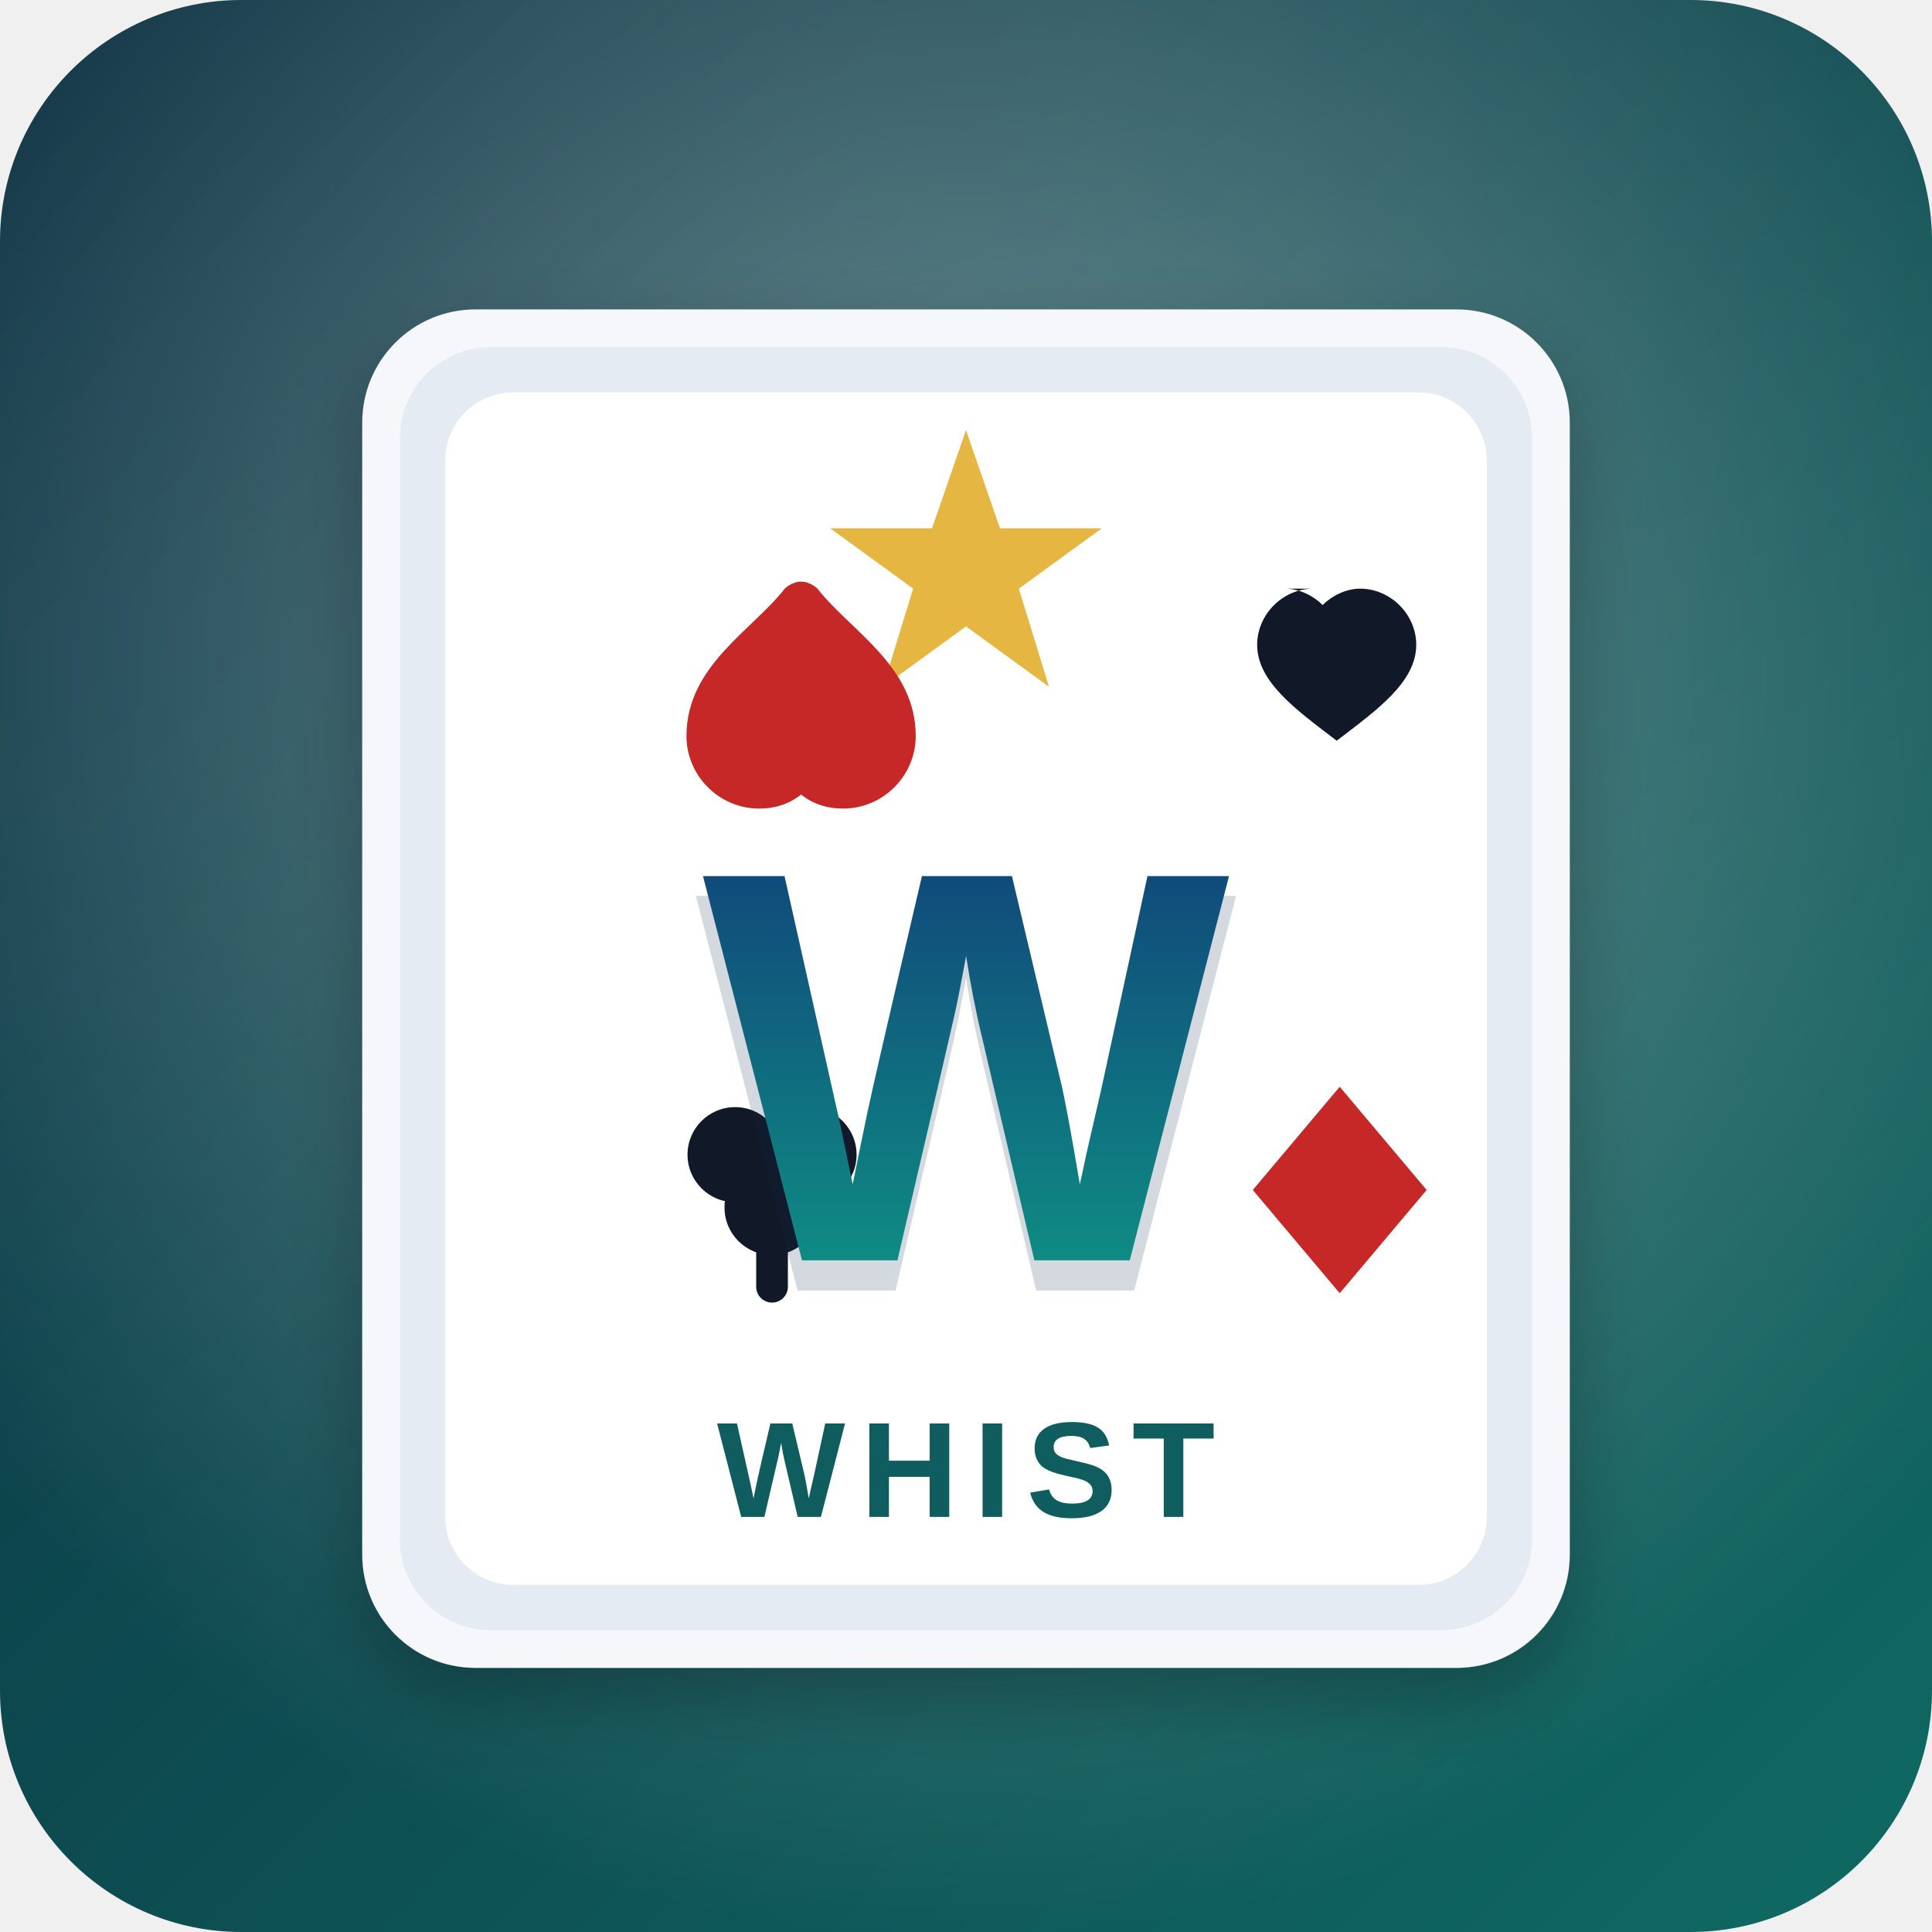
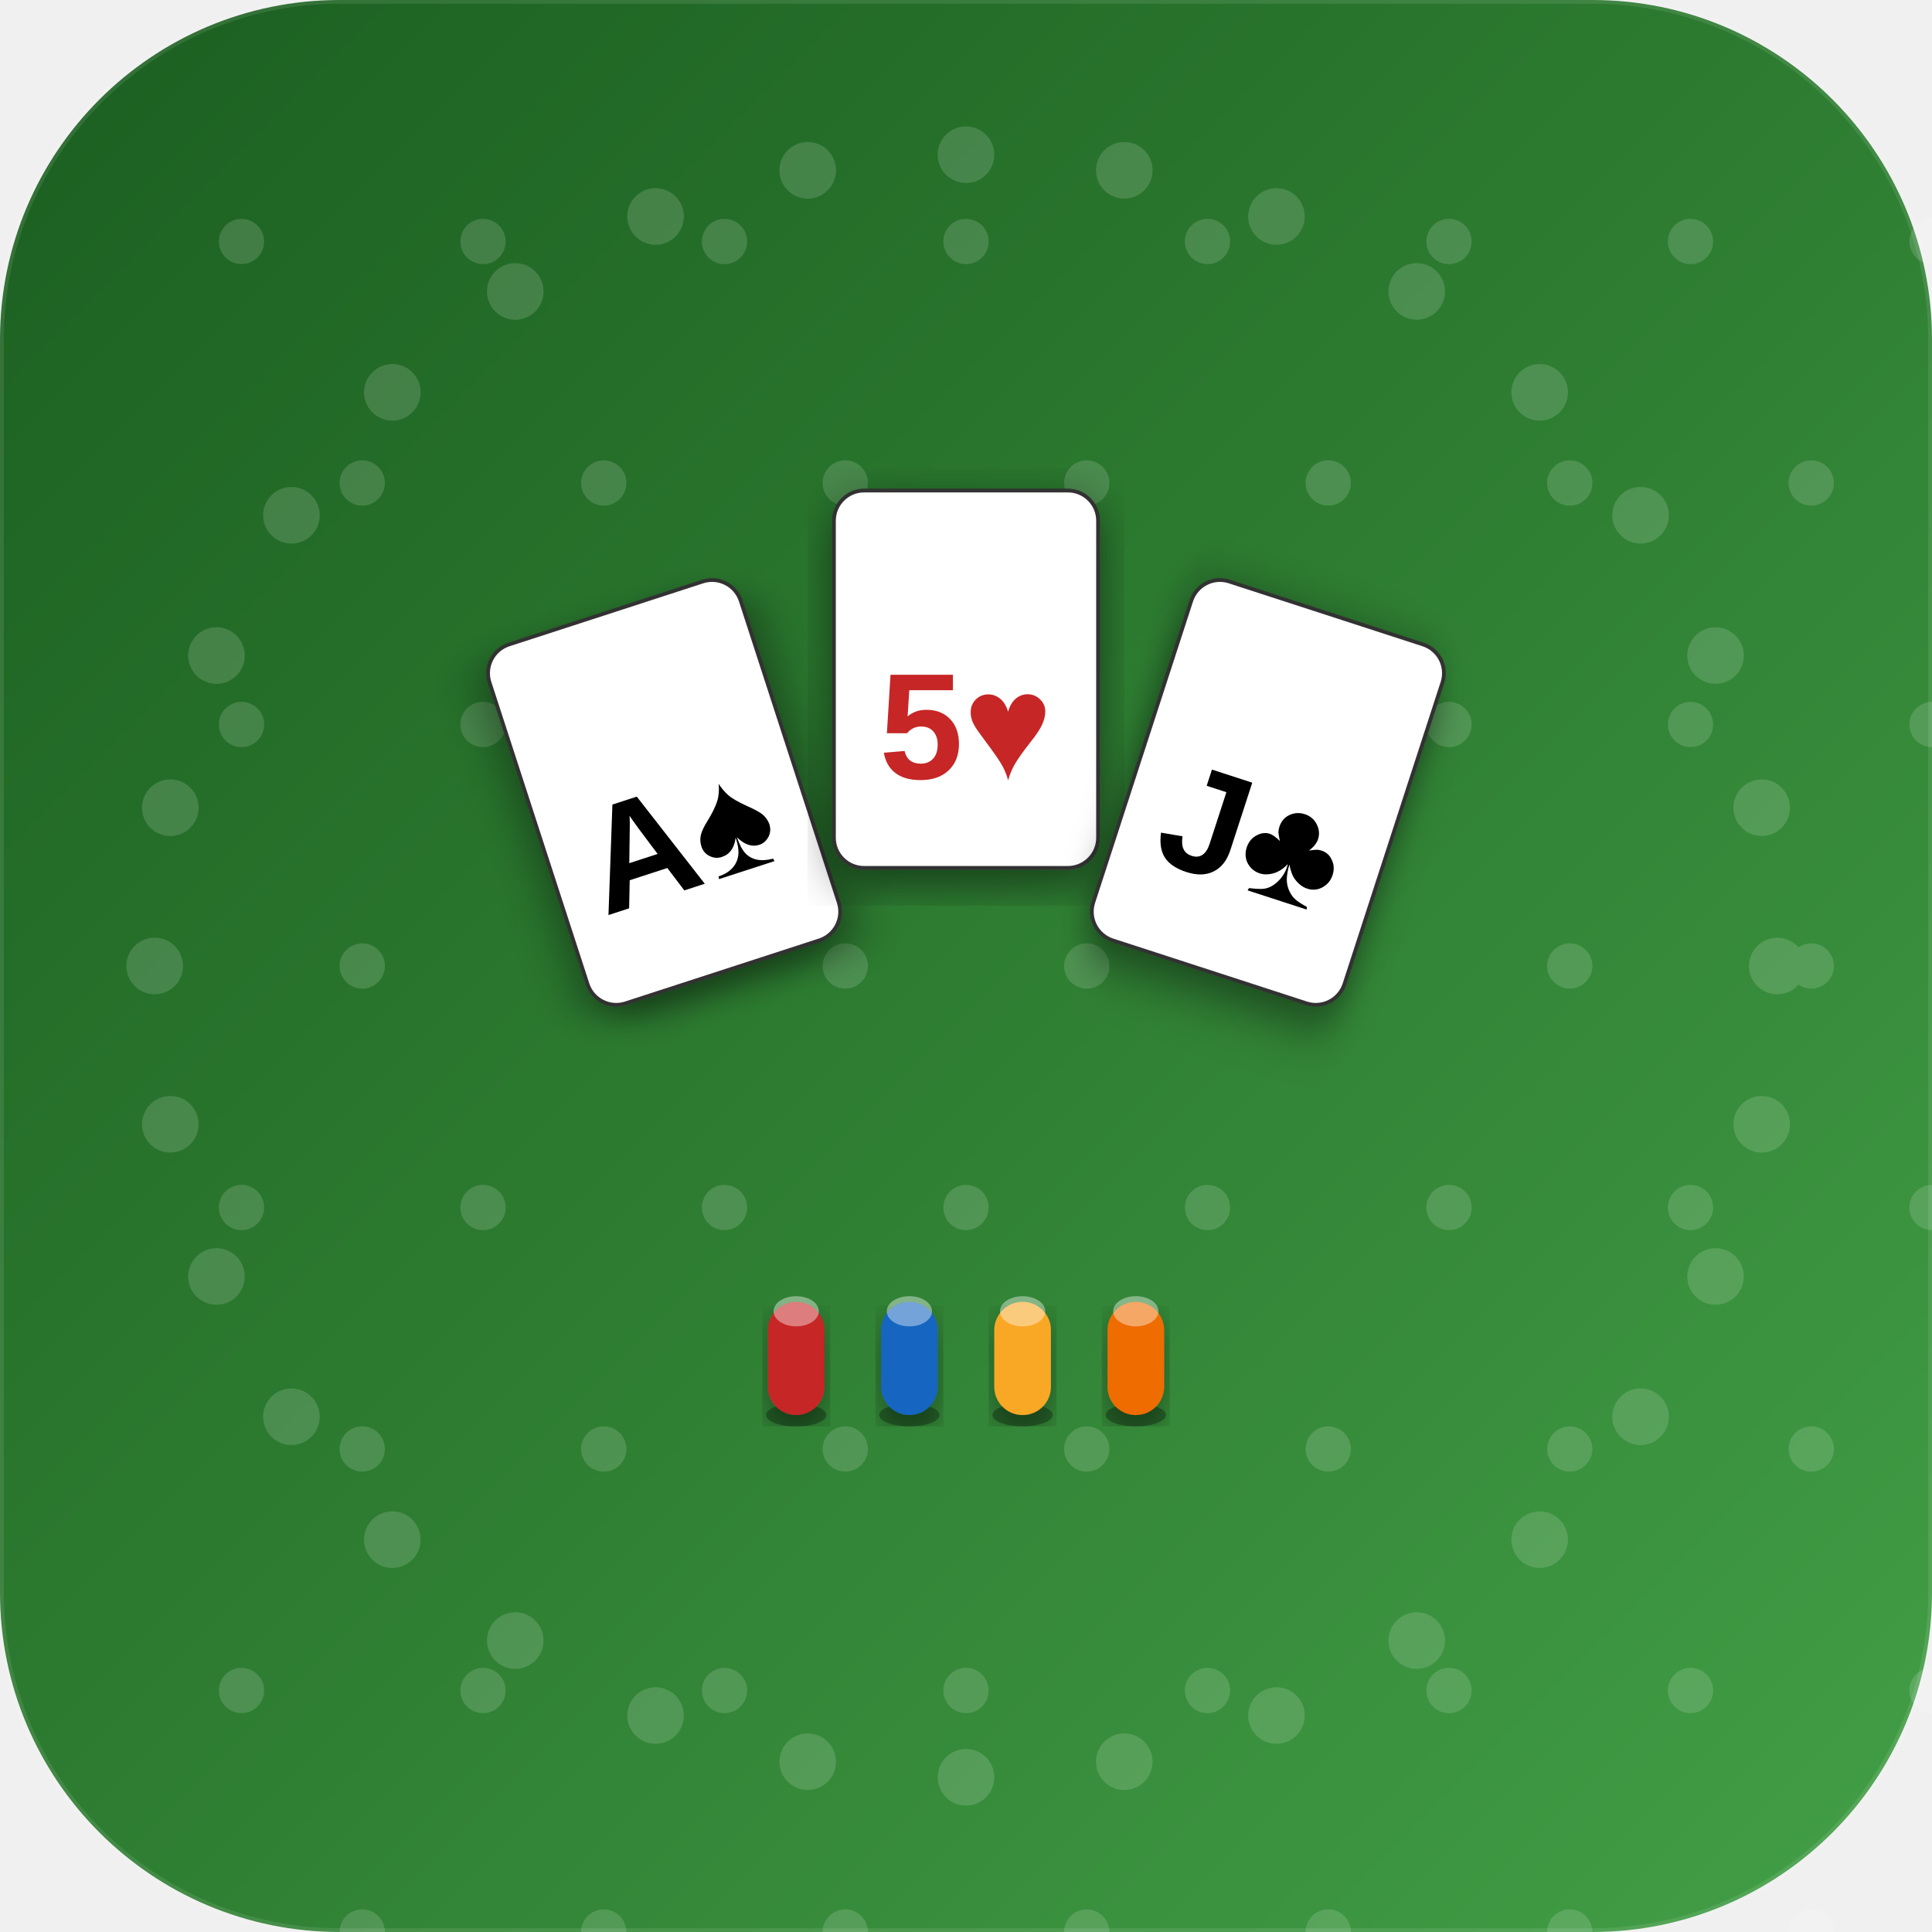
- <svg xmlns="http://www.w3.org/2000/svg" viewBox="0 0 512 512">
+ <svg xmlns="http://www.w3.org/2000/svg" width="1024" height="1024">
  <defs>
-     <linearGradient id="bg" x1="0" x2="1" y1="0" y2="1">
-       <stop offset="0%" stop-color="#0b2d3f" />
-       <stop offset="100%" stop-color="#0f6a63" />
+     <linearGradient id="bgGradient" x1="0%" y1="0%" x2="100%" y2="100%">
+       <stop offset="0%" style="stop-color:#1B5E20;stop-opacity:1" />
+       <stop offset="50%" style="stop-color:#2E7D32;stop-opacity:1" />
+       <stop offset="100%" style="stop-color:#43A047;stop-opacity:1" />
    </linearGradient>
-     <radialGradient id="glow" cx="0.5" cy="0.35" r="0.65">
-       <stop offset="0%" stop-color="#ffffff" stop-opacity="0.4" />
-       <stop offset="100%" stop-color="#ffffff" stop-opacity="0" />
-     </radialGradient>
-     <linearGradient id="wGradient" x1="0" x2="0" y1="0" y2="1">
-       <stop offset="0%" stop-color="#104b7b" />
-       <stop offset="100%" stop-color="#0f8b83" />
-     </linearGradient>
-     <filter id="shadow" x="-12%" y="-12%" width="124%" height="124%">
-       <feDropShadow dx="0" dy="8" stdDeviation="10" flood-color="#000000" flood-opacity="0.28" />
+     <filter id="shadow">
+       <feDropShadow dx="0" dy="8" stdDeviation="12" flood-opacity="0.5" />
    </filter>
  </defs>
-   <rect width="512" height="512" rx="64" fill="url(#bg)" />
-   <rect width="512" height="512" rx="64" fill="url(#glow)" />
-   <g transform="translate(96 82)" filter="url(#shadow)">
-     <rect x="0" y="0" width="320" height="360" rx="30" fill="#f6f7fb" />
-     <rect x="10" y="10" width="300" height="340" rx="24" fill="#e5ebf2" />
-     <rect x="22" y="22" width="276" height="316" rx="18" fill="#ffffff" />
+   <rect width="1024" height="1024" rx="180" fill="url(#bgGradient)" />
+   <g opacity="0.15">
+     <circle cx="128" cy="128" r="12" fill="white" />
+     <circle cx="256" cy="128" r="12" fill="white" />
+     <circle cx="384" cy="128" r="12" fill="white" />
+     <circle cx="512" cy="128" r="12" fill="white" />
+     <circle cx="640" cy="128" r="12" fill="white" />
+     <circle cx="768" cy="128" r="12" fill="white" />
+     <circle cx="896" cy="128" r="12" fill="white" />
+     <circle cx="1024" cy="128" r="12" fill="white" />
+     <circle cx="192" cy="256" r="12" fill="white" />
+     <circle cx="320" cy="256" r="12" fill="white" />
+     <circle cx="448" cy="256" r="12" fill="white" />
+     <circle cx="576" cy="256" r="12" fill="white" />
+     <circle cx="704" cy="256" r="12" fill="white" />
+     <circle cx="832" cy="256" r="12" fill="white" />
+     <circle cx="960" cy="256" r="12" fill="white" />
+     <circle cx="1088" cy="256" r="12" fill="white" />
+     <circle cx="128" cy="384" r="12" fill="white" />
+     <circle cx="256" cy="384" r="12" fill="white" />
+     <circle cx="384" cy="384" r="12" fill="white" />
+     <circle cx="512" cy="384" r="12" fill="white" />
+     <circle cx="640" cy="384" r="12" fill="white" />
+     <circle cx="768" cy="384" r="12" fill="white" />
+     <circle cx="896" cy="384" r="12" fill="white" />
+     <circle cx="1024" cy="384" r="12" fill="white" />
+     <circle cx="192" cy="512" r="12" fill="white" />
+     <circle cx="320" cy="512" r="12" fill="white" />
+     <circle cx="448" cy="512" r="12" fill="white" />
+     <circle cx="576" cy="512" r="12" fill="white" />
+     <circle cx="704" cy="512" r="12" fill="white" />
+     <circle cx="832" cy="512" r="12" fill="white" />
+     <circle cx="960" cy="512" r="12" fill="white" />
+     <circle cx="1088" cy="512" r="12" fill="white" />
+     <circle cx="128" cy="640" r="12" fill="white" />
+     <circle cx="256" cy="640" r="12" fill="white" />
+     <circle cx="384" cy="640" r="12" fill="white" />
+     <circle cx="512" cy="640" r="12" fill="white" />
+     <circle cx="640" cy="640" r="12" fill="white" />
+     <circle cx="768" cy="640" r="12" fill="white" />
+     <circle cx="896" cy="640" r="12" fill="white" />
+     <circle cx="1024" cy="640" r="12" fill="white" />
+     <circle cx="192" cy="768" r="12" fill="white" />
+     <circle cx="320" cy="768" r="12" fill="white" />
+     <circle cx="448" cy="768" r="12" fill="white" />
+     <circle cx="576" cy="768" r="12" fill="white" />
+     <circle cx="704" cy="768" r="12" fill="white" />
+     <circle cx="832" cy="768" r="12" fill="white" />
+     <circle cx="960" cy="768" r="12" fill="white" />
+     <circle cx="1088" cy="768" r="12" fill="white" />
+     <circle cx="128" cy="896" r="12" fill="white" />
+     <circle cx="256" cy="896" r="12" fill="white" />
+     <circle cx="384" cy="896" r="12" fill="white" />
+     <circle cx="512" cy="896" r="12" fill="white" />
+     <circle cx="640" cy="896" r="12" fill="white" />
+     <circle cx="768" cy="896" r="12" fill="white" />
+     <circle cx="896" cy="896" r="12" fill="white" />
+     <circle cx="1024" cy="896" r="12" fill="white" />
+     <circle cx="192" cy="1024" r="12" fill="white" />
+     <circle cx="320" cy="1024" r="12" fill="white" />
+     <circle cx="448" cy="1024" r="12" fill="white" />
+     <circle cx="576" cy="1024" r="12" fill="white" />
+     <circle cx="704" cy="1024" r="12" fill="white" />
+     <circle cx="832" cy="1024" r="12" fill="white" />
+     <circle cx="960" cy="1024" r="12" fill="white" />
+     <circle cx="1088" cy="1024" r="12" fill="white" />
+     <circle cx="942.0" cy="512.0" r="15" fill="white" />
+     <circle cx="933.738" cy="595.889" r="15" fill="white" />
+     <circle cx="909.268" cy="676.554" r="15" fill="white" />
+     <circle cx="869.532" cy="750.895" r="15" fill="white" />
+     <circle cx="816.056" cy="816.056" r="15" fill="white" />
+     <circle cx="750.895" cy="869.532" r="15" fill="white" />
+     <circle cx="676.554" cy="909.268" r="15" fill="white" />
+     <circle cx="595.889" cy="933.738" r="15" fill="white" />
+     <circle cx="512.0" cy="942.0" r="15" fill="white" />
+     <circle cx="428.111" cy="933.738" r="15" fill="white" />
+     <circle cx="347.446" cy="909.268" r="15" fill="white" />
+     <circle cx="273.105" cy="869.532" r="15" fill="white" />
+     <circle cx="207.944" cy="816.056" r="15" fill="white" />
+     <circle cx="154.468" cy="750.895" r="15" fill="white" />
+     <circle cx="114.732" cy="676.554" r="15" fill="white" />
+     <circle cx="90.262" cy="595.889" r="15" fill="white" />
+     <circle cx="82.0" cy="512.0" r="15" fill="white" />
+     <circle cx="90.262" cy="428.111" r="15" fill="white" />
+     <circle cx="114.732" cy="347.446" r="15" fill="white" />
+     <circle cx="154.468" cy="273.105" r="15" fill="white" />
+     <circle cx="207.944" cy="207.944" r="15" fill="white" />
+     <circle cx="273.105" cy="154.468" r="15" fill="white" />
+     <circle cx="347.446" cy="114.732" r="15" fill="white" />
+     <circle cx="428.111" cy="90.262" r="15" fill="white" />
+     <circle cx="512" cy="82.0" r="15" fill="white" />
+     <circle cx="595.889" cy="90.262" r="15" fill="white" />
+     <circle cx="676.554" cy="114.732" r="15" fill="white" />
+     <circle cx="750.895" cy="154.468" r="15" fill="white" />
+     <circle cx="816.056" cy="207.944" r="15" fill="white" />
+     <circle cx="869.532" cy="273.105" r="15" fill="white" />
+     <circle cx="909.268" cy="347.446" r="15" fill="white" />
+     <circle cx="933.738" cy="428.111" r="15" fill="white" />
  </g>
-   <g transform="translate(96 82)">
-     <g transform="translate(160 66)">
-       <polygon points="0,-34 9,-8 36,-8 14,8 22,34 0,18 -22,34 -14,8 -36,-8 -9,-8" fill="#e5b642" />
+   <g transform="translate(512, 380)">
+     <g transform="translate(-160, 40) rotate(-18)">
+       <g filter="url(#shadow)">
+         <rect x="-70" y="-100" width="140" height="200" rx="16" fill="white" stroke="#333" stroke-width="2" />
+         <text x="0" y="30" font-family="Arial, sans-serif" font-size="80" font-weight="bold" fill="#000000" text-anchor="middle" dominant-baseline="middle">A♠</text>
+       </g>
    </g>
-     <g fill="#c62828" transform="translate(76 74) scale(0.62)">
-       <path d="M58 0c-14 18-42 33-42 63 0 17 14 31 31 31 7 0 13-2 18-6 5 4 11 6 18 6 17 0 31-14 31-31 0-30-28-45-42-63 0 0-3-3-7-3s-7 3-7 3z" />
+     <g transform="translate(0, -20)">
+       <g filter="url(#shadow)">
+         <rect x="-70" y="-100" width="140" height="200" rx="16" fill="white" stroke="#333" stroke-width="2" />
+         <text x="0" y="30" font-family="Arial, sans-serif" font-size="80" font-weight="bold" fill="#C62828" text-anchor="middle" dominant-baseline="middle">5♥</text>
+       </g>
    </g>
-     <g fill="#111827" transform="translate(226 74) scale(0.62)">
-       <path d="M42 0c-13 0-24 11-24 24 0 16 17 28 34 41 17-13 34-25 34-41 0-13-11-24-24-24-6 0-12 3-16 7-4-4-10-7-16-7z" />
+     <g transform="translate(160, 40) rotate(18)">
+       <g filter="url(#shadow)">
+         <rect x="-70" y="-100" width="140" height="200" rx="16" fill="white" stroke="#333" stroke-width="2" />
+         <text x="0" y="30" font-family="Arial, sans-serif" font-size="80" font-weight="bold" fill="#000000" text-anchor="middle" dominant-baseline="middle">J♣</text>
+       </g>
    </g>
-     <g transform="translate(82 210) scale(0.7)" fill="#111827">
-       <circle cx="24" cy="20" r="18" />
-       <circle cx="52" cy="20" r="18" />
-       <circle cx="38" cy="40" r="18" />
-       <rect x="32" y="46" width="12" height="30" rx="6" />
+   </g>
+   <g transform="translate(512, 720)">
+     <g transform="translate(-90.0, 0)">
+       <ellipse cx="0" cy="30" rx="16" ry="6" fill="rgba(0,0,0,0.3)" />
+       <rect x="-15" y="-30" width="30" height="60" rx="15" fill="#C62828" filter="url(#shadow)" />
+       <ellipse cx="0" cy="-25" rx="12" ry="8" fill="rgba(255,255,255,0.4)" />
    </g>
-     <g transform="translate(236 206) scale(0.72)" fill="#c62828">
-       <polygon points="32,0 64,38 32,76 0,38" />
+     <g transform="translate(-30.0, 0)">
+       <ellipse cx="0" cy="30" rx="16" ry="6" fill="rgba(0,0,0,0.3)" />
+       <rect x="-15" y="-30" width="30" height="60" rx="15" fill="#1565C0" filter="url(#shadow)" />
+       <ellipse cx="0" cy="-25" rx="12" ry="8" fill="rgba(255,255,255,0.4)" />
    </g>
-     <text x="160" y="260" text-anchor="middle" font-family="Montserrat, 'Helvetica Neue', Arial, sans-serif" font-size="152" font-weight="800" fill="#0a2f49" opacity="0.18">W</text>
-     <text x="160" y="252" text-anchor="middle" font-family="Montserrat, 'Helvetica Neue', Arial, sans-serif" font-size="148" font-weight="800" fill="url(#wGradient)">W</text>
-     <text x="160" y="320" text-anchor="middle" font-family="Montserrat, 'Helvetica Neue', Arial, sans-serif" font-size="36" font-weight="700" letter-spacing="4" fill="#0f5d5f">WHIST</text>
+     <g transform="translate(30.0, 0)">
+       <ellipse cx="0" cy="30" rx="16" ry="6" fill="rgba(0,0,0,0.3)" />
+       <rect x="-15" y="-30" width="30" height="60" rx="15" fill="#F9A825" filter="url(#shadow)" />
+       <ellipse cx="0" cy="-25" rx="12" ry="8" fill="rgba(255,255,255,0.4)" />
+     </g>
+     <g transform="translate(90.0, 0)">
+       <ellipse cx="0" cy="30" rx="16" ry="6" fill="rgba(0,0,0,0.3)" />
+       <rect x="-15" y="-30" width="30" height="60" rx="15" fill="#EF6C00" filter="url(#shadow)" />
+       <ellipse cx="0" cy="-25" rx="12" ry="8" fill="rgba(255,255,255,0.4)" />
+     </g>
  </g>
+   <rect width="1024" height="1024" rx="180" fill="none" stroke="rgba(255,255,255,0.1)" stroke-width="4" />
</svg>
